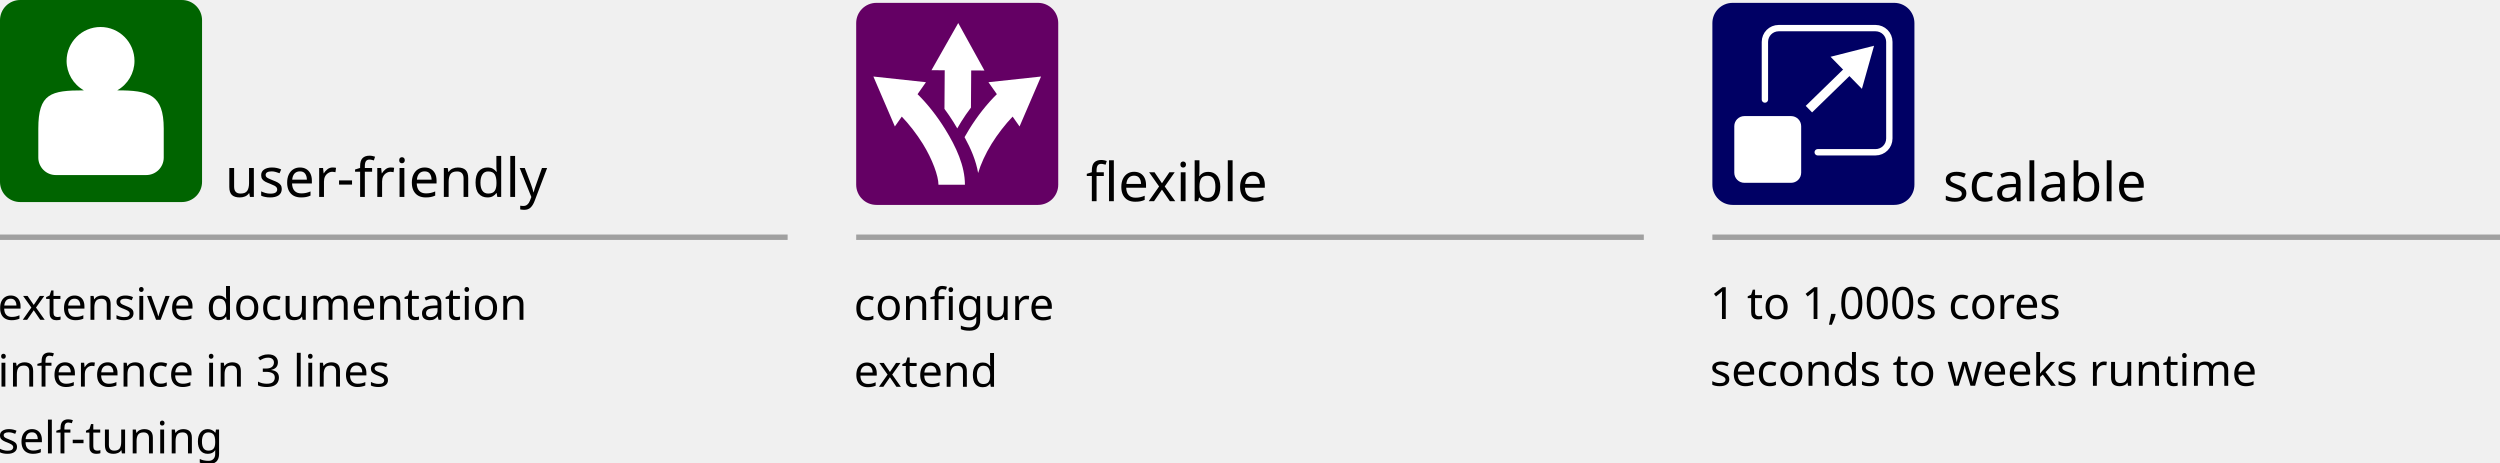
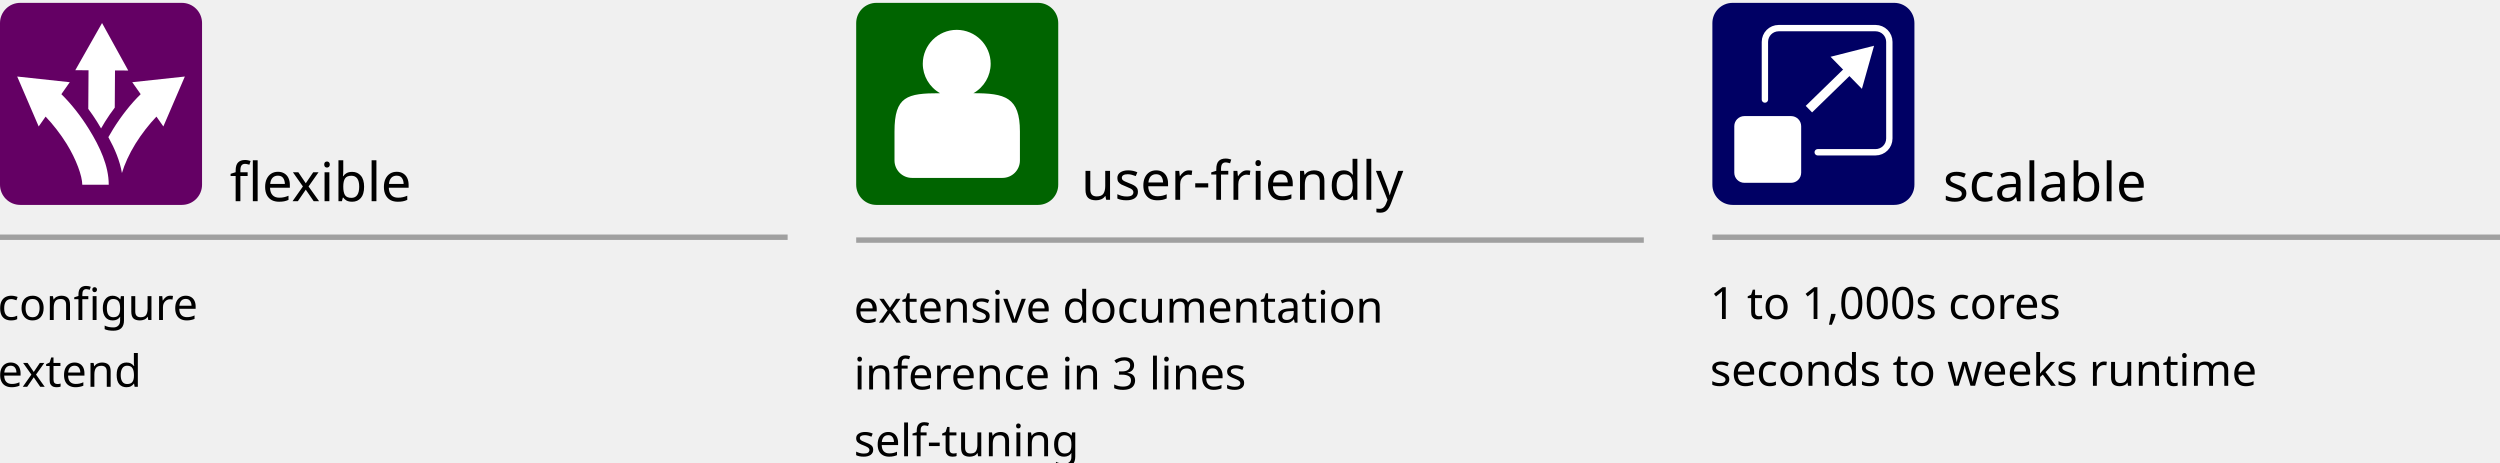
<svg xmlns="http://www.w3.org/2000/svg" width="463.097mm" height="85.691mm" viewBox="0 0 463.097 85.691" version="1.1" id="svg8">
  <defs id="defs2">
    <pattern y="0" x="0" height="6" width="6" patternUnits="userSpaceOnUse" id="EMFhbasepattern" />
    <marker orient="auto" refY="0" refX="0" id="TriangleOutM" style="overflow:visible">
      <path id="path5167" d="M 5.77,0 -2.88,5 V -5 Z" style="fill:#ffffff;fill-opacity:1;fill-rule:evenodd;stroke:#ffffff;stroke-width:1pt;stroke-opacity:1" transform="scale(0.4)" />
    </marker>
  </defs>
  <g id="layer1" transform="translate(177.3466,-100.7386)">
    <flowRoot xml:space="preserve" id="flowRoot940" style="font-style:normal;font-weight:normal;font-size:40px;line-height:1.25;font-family:sans-serif;letter-spacing:0px;word-spacing:0px;fill:#000000;fill-opacity:1;stroke:none" transform="scale(0.2645833)">
      <flowRegion id="flowRegion942">
        <rect id="rect944" width="571.429" height="111.429" x="-4.286" y="498.234" />
      </flowRegion>
      <flowPara id="flowPara946" />
    </flowRoot>
-     <g id="g877">
+     <g id="g877" transform="translate(158.5993,0.5290225)">
      <g transform="translate(-80.57677,-0.469815)" id="g947">
        <g id="g879" transform="matrix(1.414563,0,0,1.414563,-124.3698,-43.49417)">
          <path style="fill:#006400;fill-opacity:1;fill-rule:nonzero;stroke:none;stroke-width:0.265" d="m 22.157,102.295 h 21.167 c 1.46,0 2.646,1.185 2.646,2.646 v 21.167 c 0,1.46 -1.185,2.646 -2.646,2.646 H 22.157 c -1.46,0 -2.646,-1.185 -2.646,-2.646 v -21.167 c 0,-1.46 1.185,-2.646 2.646,-2.646 z" id="path824" />
          <path style="fill:#ffffff;fill-opacity:1;fill-rule:nonzero;stroke:none;stroke-width:0.265" d="m 32.677,105.83 c -2.455,0 -4.445,1.99 -4.445,4.445 0,1.587 0.868,3.069 2.265,3.852 -4.339,0 -5.969,0.402 -5.969,5.016 v 3.789 c 0,1.27 1.037,2.286 2.286,2.286 h 11.853 c 1.249,0 2.286,-1.016 2.286,-2.286 v -3.789 c 0,-4.508 -1.968,-5.016 -6.096,-5.016 1.397,-0.783 2.265,-2.265 2.265,-3.852 0,-2.455 -1.99,-4.445 -4.445,-4.445 z" id="path826" />
        </g>
        <text xml:space="preserve" style="font-style:normal;font-weight:normal;font-size:9.981px;line-height:1.25;font-family:sans-serif;letter-spacing:0px;word-spacing:0px;fill:#000000;fill-opacity:1;stroke:none;stroke-width:0.374" x="-55.075" y="137.686" id="text930">
          <tspan id="tspan928" x="-55.075" y="137.686" style="font-size:9.981px;stroke-width:0.374">user-friendly</tspan>
        </text>
      </g>
      <text id="text852" y="159.976" x="-177.773" style="font-style:normal;font-variant:normal;font-weight:normal;font-stretch:normal;font-size:8.25px;line-height:1.5;font-family:Verdana;-inkscape-font-specification:Verdana;text-align:start;letter-spacing:0px;word-spacing:0px;text-anchor:start;fill:#000000;fill-opacity:1;stroke:none;stroke-width:0.387" xml:space="preserve">
        <tspan id="tspan854" style="line-height:1.5;stroke-width:0.387" y="159.976" x="-177.773">extensive documentation</tspan>
        <tspan id="tspan856" style="line-height:1.5;stroke-width:0.387" y="172.351" x="-177.773">inference in 3 lines</tspan>
        <tspan style="line-height:1.5;stroke-width:0.387" y="184.726" x="-177.773" id="tspan876">self-tuning</tspan>
      </text>
      <path id="path970" d="M -177.347,144.683 H -31.448" style="fill:none;stroke:#a0a0a0;stroke-width:1;stroke-linecap:butt;stroke-linejoin:miter;stroke-miterlimit:4;stroke-dasharray:none;stroke-opacity:1" />
    </g>
    <g id="g958" transform="translate(109.3251,0.569653)">
      <g transform="matrix(1.414563,0,0,1.414563,-2.555296,-96.93421)" id="g887">
        <rect style="opacity:1;fill:#000064;fill-opacity:1;fill-rule:nonzero;stroke:none;stroke-width:3.551;stroke-linecap:round;stroke-linejoin:bevel;stroke-miterlimit:4;stroke-dasharray:none;stroke-dashoffset:0;stroke-opacity:0.995;paint-order:markers stroke fill" id="rect6354" width="26.458" height="26.458" x="23.387" y="139.713" rx="2.646" ry="2.646" />
        <g style="stroke-width:0.902" transform="matrix(1.515599,0,0,1.512255,-72.47293,-60.02488)" id="g6031">
          <g transform="translate(-3.235996,-38.23503)" id="g6315">
            <path style="opacity:1;fill:none;fill-opacity:1;fill-rule:nonzero;stroke:#ffffff;stroke-width:2.302;stroke-linecap:round;stroke-linejoin:bevel;stroke-miterlimit:4;stroke-dasharray:none;stroke-dashoffset:0;stroke-opacity:1;paint-order:markers stroke fill" d="m 290.402,706.881 h 20.951 c 2.77,0 5,-2.23 5,-5 v -34.99 c 0,-2.77 -2.23,-5 -5,-5 h -35.09 c -2.77,10e-6 -5,2.23 -5,5 v 20.879" transform="matrix(0.2384418,0,0,0.238969,6.34279,14.32987)" id="rect6295" />
            <rect style="opacity:1;fill:#ffffff;fill-opacity:1;fill-rule:nonzero;stroke:none;stroke-width:1.528;stroke-linejoin:bevel;stroke-miterlimit:4;stroke-dasharray:none;stroke-dashoffset:0;stroke-opacity:0.995;paint-order:markers stroke fill" id="rect6297" width="5.779" height="5.779" x="68.378" y="180.119" rx="0.873" ry="0.875" />
            <path style="fill:none;fill-rule:evenodd;stroke:#ffffff;stroke-width:0.788;stroke-linecap:butt;stroke-linejoin:miter;stroke-miterlimit:4;stroke-dasharray:none;stroke-opacity:1;marker-end:url(#TriangleOutM)" d="m 74.825,179.518 4.026,-3.926" id="path6299" />
          </g>
        </g>
      </g>
      <text id="text934" y="137.445" x="73.249" style="font-style:normal;font-weight:normal;font-size:9.981px;line-height:1.25;font-family:sans-serif;letter-spacing:0px;word-spacing:0px;fill:#000000;fill-opacity:1;stroke:none;stroke-width:0.374" xml:space="preserve">
        <tspan style="font-size:9.981px;stroke-width:0.374" y="137.445" x="73.249" id="tspan932">scalable</tspan>
      </text>
    </g>
    <text xml:space="preserve" style="font-style:normal;font-variant:normal;font-weight:normal;font-stretch:normal;font-size:8.25px;line-height:1.5;font-family:Verdana;-inkscape-font-specification:Verdana;text-align:start;letter-spacing:0px;word-spacing:0px;text-anchor:start;fill:#000000;fill-opacity:1;stroke:none;stroke-width:0.387" x="139.409" y="159.827" id="text860">
      <tspan id="tspan858" x="139.409" y="159.827" style="line-height:1.5;stroke-width:0.387">1 to 1,000s cores</tspan>
      <tspan x="139.409" y="172.202" style="line-height:1.5;stroke-width:0.387" id="tspan862">seconds to weeks runtime</tspan>
    </text>
    <path id="path972" d="M 139.852,144.683 H 285.751" style="fill:none;stroke:#a0a0a0;stroke-width:1;stroke-linecap:butt;stroke-linejoin:miter;stroke-miterlimit:4;stroke-dasharray:none;stroke-opacity:1" />
-     <g id="g906" transform="translate(2.796831)">
+     <g id="g906" transform="translate(-155.8023)">
      <g transform="translate(-156.7006,0.5452838)" id="g968">
        <g id="g894" transform="matrix(1.414563,0,0,1.414563,51.98007,-68.93271)">
          <rect style="opacity:1;fill:#640064;fill-opacity:1;fill-rule:nonzero;stroke:none;stroke-width:3.551;stroke-linecap:round;stroke-linejoin:bevel;stroke-miterlimit:4;stroke-dasharray:none;stroke-dashoffset:0;stroke-opacity:0.995;paint-order:markers stroke fill" id="rect6356" width="26.458" height="26.458" x="58.8" y="119.935" rx="2.646" ry="2.646" />
          <g id="g6350" transform="matrix(1.365854,0,0,1.365854,-60.4359,-127.0247)">
            <path id="path6317" d="m 97.081,182.744 -2.564,4.521 1.269,0.008 -0.025,3.703 c 0.298,0.4 0.583,0.814 0.85,1.243 0.129,0.208 0.254,0.417 0.376,0.628 0.121,-0.211 0.243,-0.421 0.372,-0.628 0.293,-0.473 0.61,-0.928 0.941,-1.364 l 0.024,-3.566 1.269,0.008 z" style="color:#000000;font-style:normal;font-variant:normal;font-weight:normal;font-stretch:normal;font-size:medium;line-height:normal;font-family:sans-serif;font-variant-ligatures:normal;font-variant-position:normal;font-variant-caps:normal;font-variant-numeric:normal;font-variant-alternates:normal;font-feature-settings:normal;text-indent:0;text-align:start;text-decoration:none;text-decoration-line:none;text-decoration-style:solid;text-decoration-color:#000000;letter-spacing:normal;word-spacing:normal;text-transform:none;writing-mode:lr-tb;direction:ltr;text-orientation:mixed;dominant-baseline:auto;baseline-shift:baseline;text-anchor:start;white-space:normal;shape-padding:0;clip-rule:nonzero;display:inline;overflow:visible;visibility:visible;opacity:1;isolation:auto;mix-blend-mode:normal;color-interpolation:sRGB;color-interpolation-filters:linearRGB;solid-color:#000000;solid-opacity:1;vector-effect:none;fill:#ffffff;fill-opacity:1;fill-rule:evenodd;stroke:none;stroke-width:0.609;stroke-linecap:butt;stroke-linejoin:miter;stroke-miterlimit:4;stroke-dasharray:none;stroke-dashoffset:0;stroke-opacity:1;color-rendering:auto;image-rendering:auto;shape-rendering:auto;text-rendering:auto;enable-background:accumulate" />
            <path id="path6319" d="m 105.02,187.873 -5.042,0.544 0.807,1.148 c -0.956,0.936 -1.867,2.099 -2.639,3.342 -0.16,0.258 -0.312,0.517 -0.459,0.779 0.615,1.114 1.103,2.266 1.301,3.438 0.244,-0.822 0.695,-1.836 1.293,-2.8 0.594,-0.956 1.318,-1.878 2.015,-2.609 l 0.664,0.945 z" style="color:#000000;font-style:normal;font-variant:normal;font-weight:normal;font-stretch:normal;font-size:medium;line-height:normal;font-family:sans-serif;font-variant-ligatures:normal;font-variant-position:normal;font-variant-caps:normal;font-variant-numeric:normal;font-variant-alternates:normal;font-feature-settings:normal;text-indent:0;text-align:start;text-decoration:none;text-decoration-line:none;text-decoration-style:solid;text-decoration-color:#000000;letter-spacing:normal;word-spacing:normal;text-transform:none;writing-mode:lr-tb;direction:ltr;text-orientation:mixed;dominant-baseline:auto;baseline-shift:baseline;text-anchor:start;white-space:normal;shape-padding:0;clip-rule:nonzero;display:inline;overflow:visible;visibility:visible;opacity:1;isolation:auto;mix-blend-mode:normal;color-interpolation:sRGB;color-interpolation-filters:linearRGB;solid-color:#000000;solid-opacity:1;vector-effect:none;fill:#ffffff;fill-opacity:1;fill-rule:evenodd;stroke:none;stroke-width:0.609;stroke-linecap:butt;stroke-linejoin:miter;stroke-miterlimit:4;stroke-dasharray:none;stroke-dashoffset:0;stroke-opacity:1;color-rendering:auto;image-rendering:auto;shape-rendering:auto;text-rendering:auto;enable-background:accumulate" />
            <path id="path6321" d="m 88.946,187.873 2.06,4.788 0.664,-0.946 c 0.697,0.73 1.421,1.653 2.015,2.609 0.92,1.482 1.5,3.092 1.5,3.922 h 2.538 c -9e-6,-1.799 -0.833,-3.615 -1.903,-5.338 -0.772,-1.244 -1.683,-2.407 -2.639,-3.343 l 0.806,-1.148 z" style="color:#000000;font-style:normal;font-variant:normal;font-weight:normal;font-stretch:normal;font-size:medium;line-height:normal;font-family:sans-serif;font-variant-ligatures:normal;font-variant-position:normal;font-variant-caps:normal;font-variant-numeric:normal;font-variant-alternates:normal;font-feature-settings:normal;text-indent:0;text-align:start;text-decoration:none;text-decoration-line:none;text-decoration-style:solid;text-decoration-color:#000000;letter-spacing:normal;word-spacing:normal;text-transform:none;writing-mode:lr-tb;direction:ltr;text-orientation:mixed;dominant-baseline:auto;baseline-shift:baseline;text-anchor:start;white-space:normal;shape-padding:0;clip-rule:nonzero;display:inline;overflow:visible;visibility:visible;opacity:1;isolation:auto;mix-blend-mode:normal;color-interpolation:sRGB;color-interpolation-filters:linearRGB;solid-color:#000000;solid-opacity:1;vector-effect:none;fill:#ffffff;fill-opacity:1;fill-rule:evenodd;stroke:none;stroke-width:0.609;stroke-linecap:butt;stroke-linejoin:miter;stroke-miterlimit:4;stroke-dasharray:none;stroke-dashoffset:0;stroke-opacity:1;color-rendering:auto;image-rendering:auto;shape-rendering:auto;text-rendering:auto;enable-background:accumulate" />
          </g>
        </g>
        <text xml:space="preserve" style="font-style:normal;font-weight:normal;font-size:9.981px;line-height:1.25;font-family:sans-serif;letter-spacing:0px;word-spacing:0px;fill:#000000;fill-opacity:1;stroke:none;stroke-width:0.374" x="177.716" y="137.469" id="text938">
          <tspan id="tspan936" x="177.716" y="137.469" style="font-size:9.981px;stroke-width:0.374">flexible</tspan>
        </text>
      </g>
      <text id="text866" y="160.016" x="-21.967" style="font-style:normal;font-variant:normal;font-weight:normal;font-stretch:normal;font-size:8.25px;line-height:1.5;font-family:Verdana;-inkscape-font-specification:Verdana;text-align:start;letter-spacing:0px;word-spacing:0px;text-anchor:start;fill:#000000;fill-opacity:1;stroke:none;stroke-width:0.387" xml:space="preserve">
        <tspan style="line-height:1.5;stroke-width:0.387" y="160.016" x="-21.967" id="tspan864">configure</tspan>
        <tspan id="tspan868" style="line-height:1.5;stroke-width:0.387" y="172.391" x="-21.967">extend</tspan>
      </text>
      <path id="path974" d="M -21.544,144.683 H 124.355" style="fill:none;stroke:#a0a0a0;stroke-width:1;stroke-linecap:butt;stroke-linejoin:miter;stroke-miterlimit:4;stroke-dasharray:none;stroke-opacity:1" />
    </g>
  </g>
</svg>
